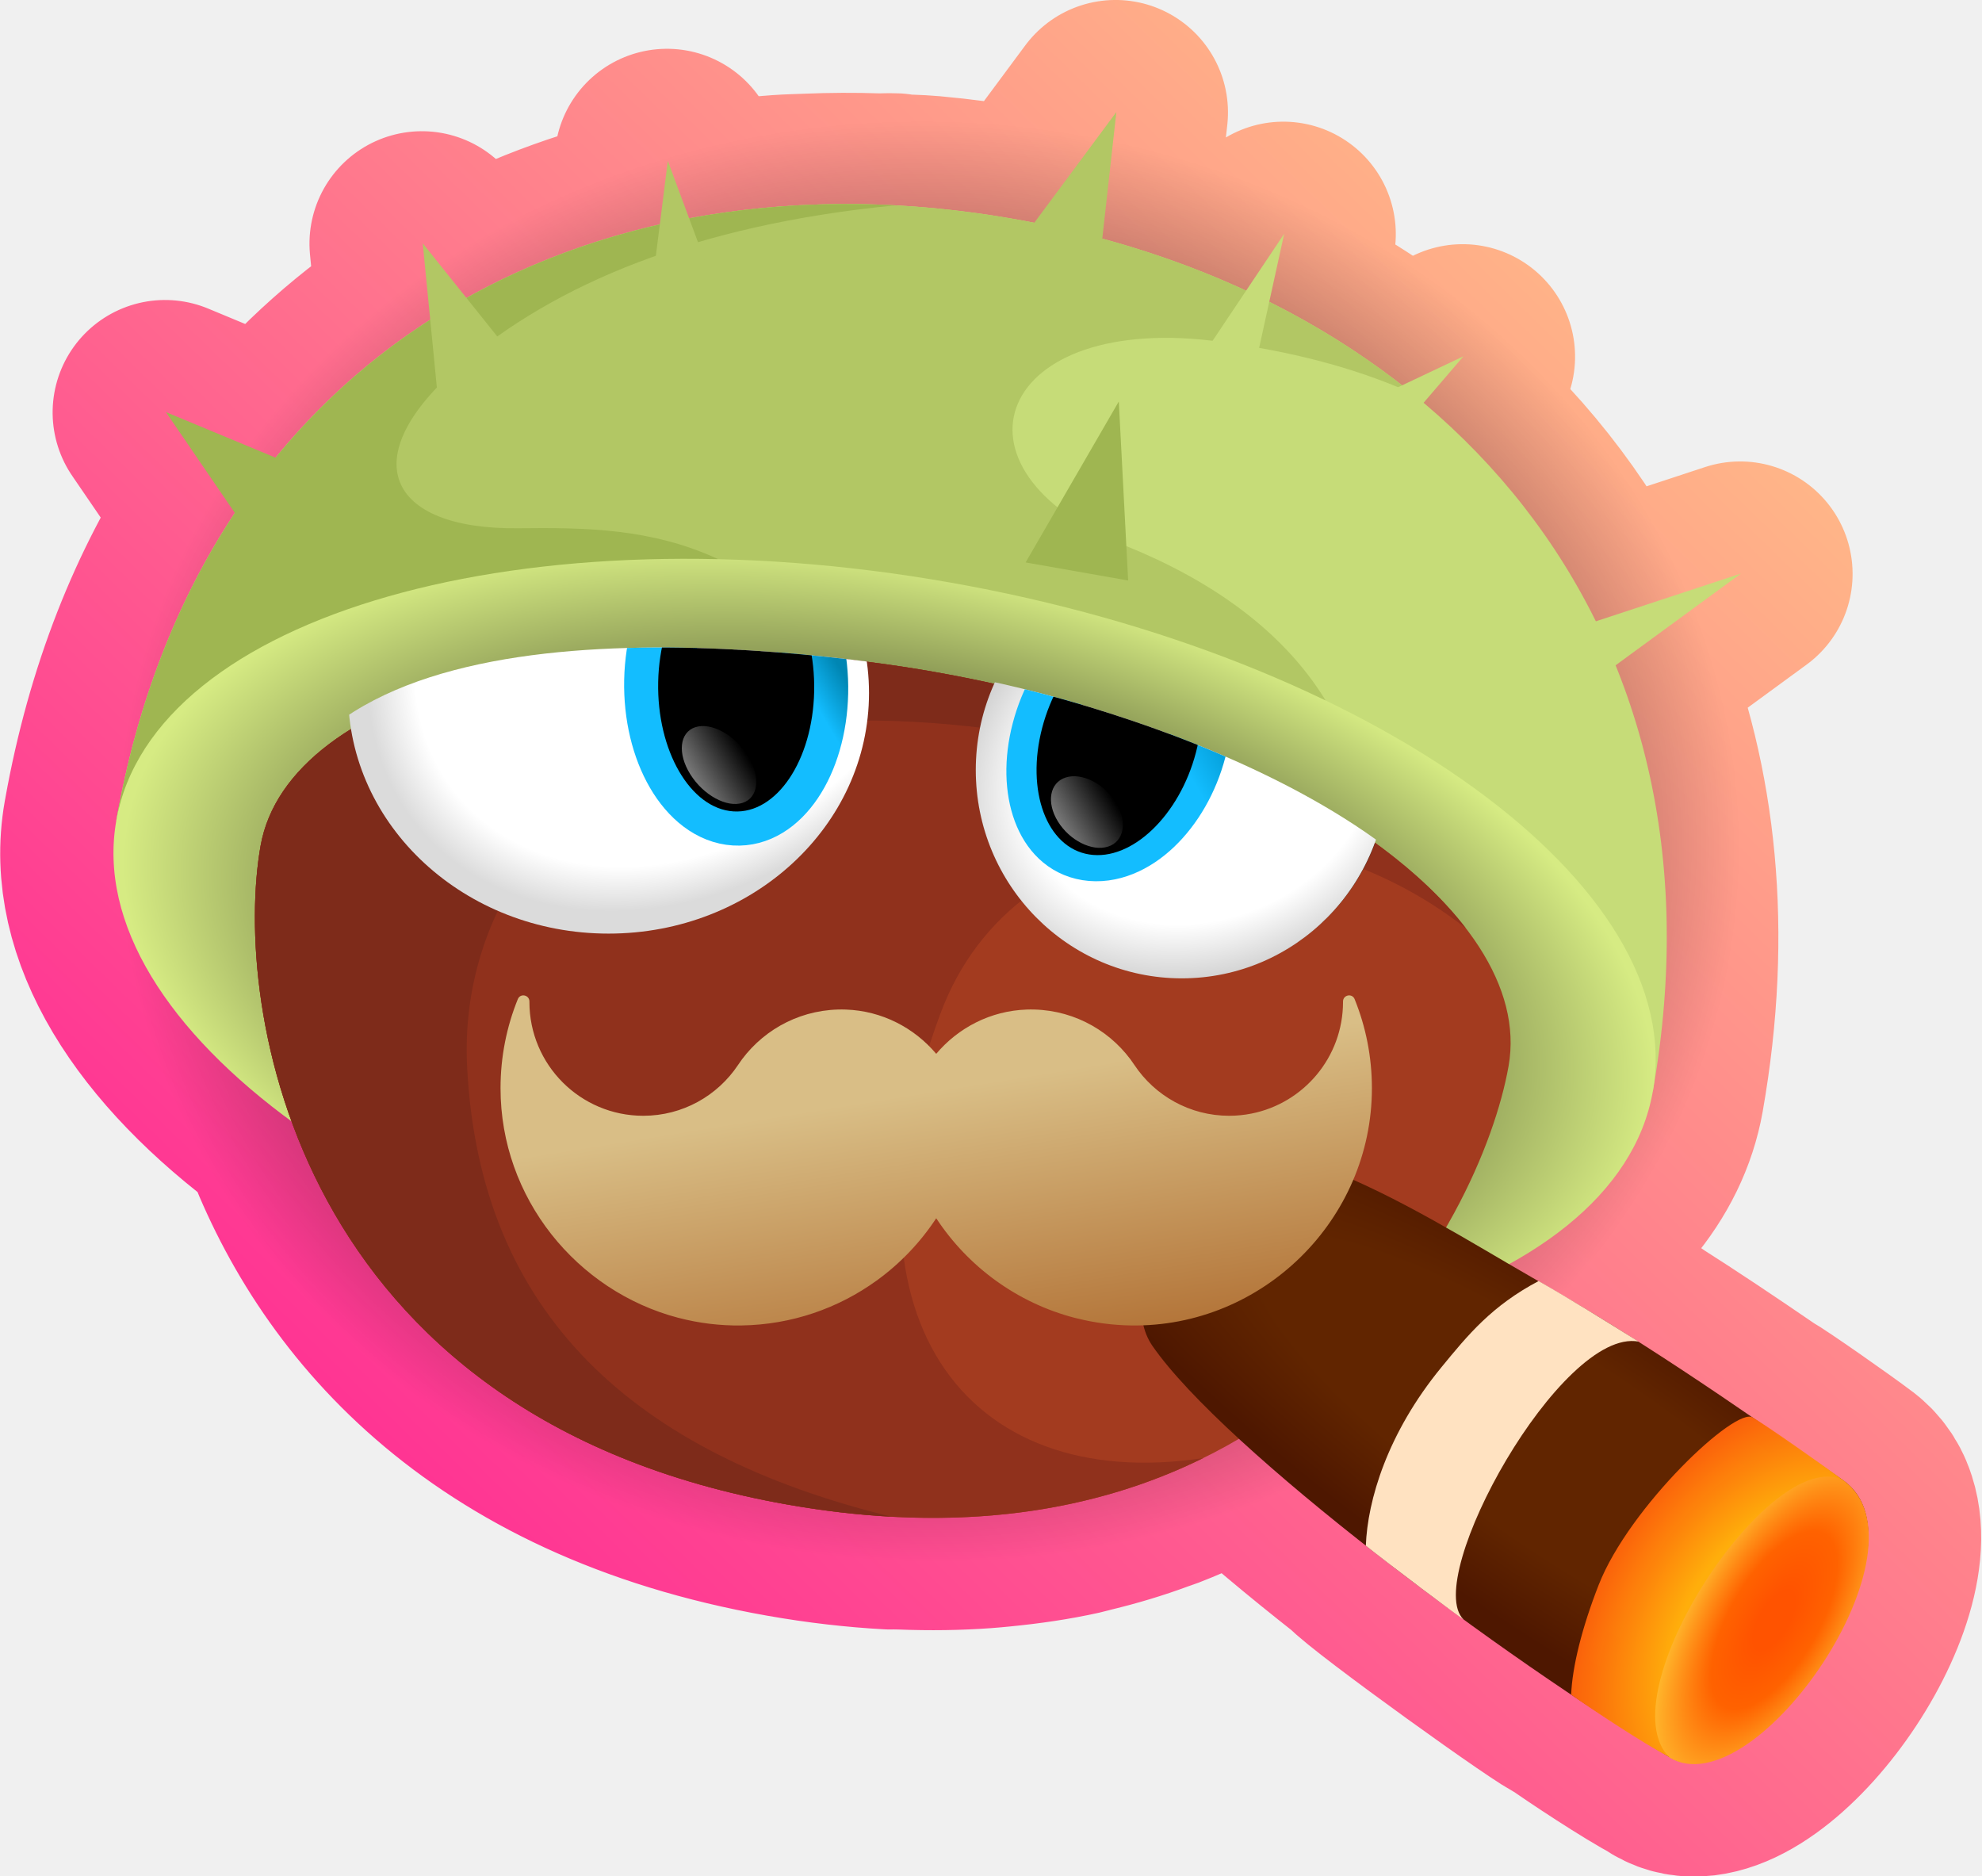
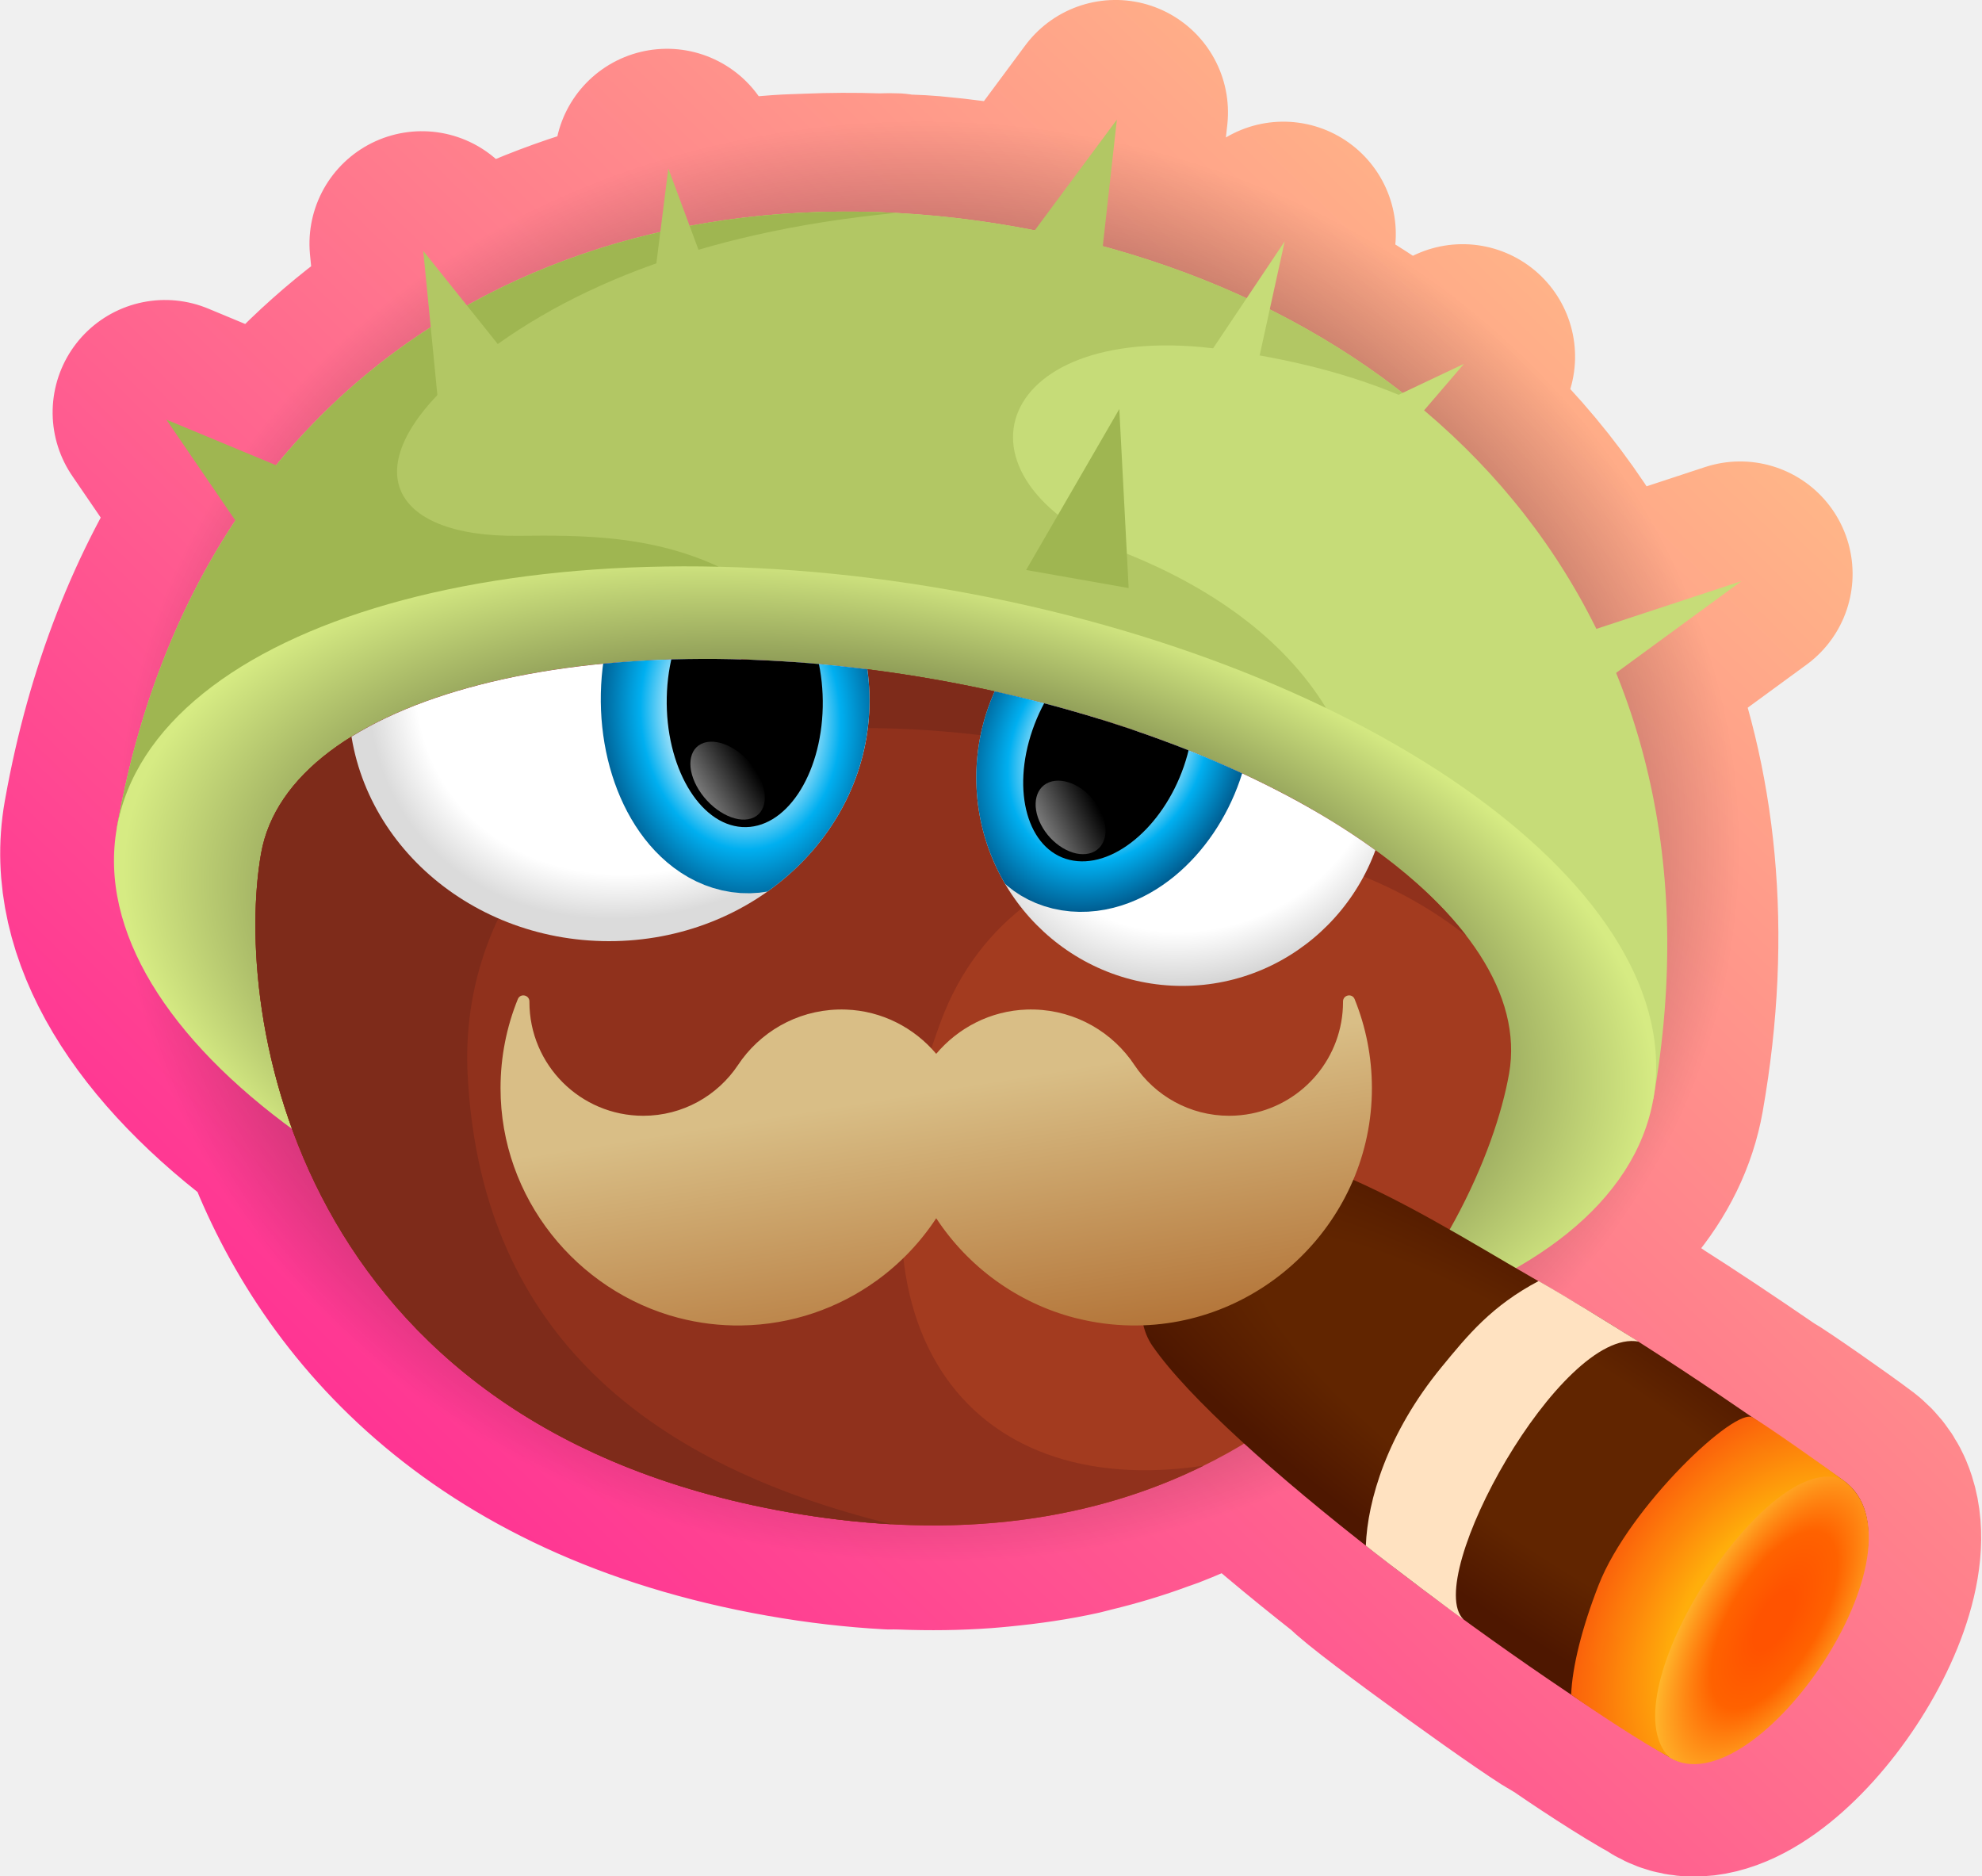
- <svg xmlns="http://www.w3.org/2000/svg" width="705.117" height="667.292" version="1.1" viewBox="0 0 705.117 667.292" xml:space="preserve">
+ <svg xmlns="http://www.w3.org/2000/svg" xmlns:xlink="http://www.w3.org/1999/xlink" width="705.117" height="667.292" version="1.1" viewBox="0 0 705.117 667.292" xml:space="preserve">
  <defs>
+     <linearGradient id="linearGradient85">
+       <stop stop-color="#fff" offset=".383" />
+       <stop stop-color="#00aff0" offset=".702" />
+       <stop stop-color="#005e92" offset="1" />
+     </linearGradient>
    <linearGradient id="linearGradient24" x1="511.065" x2="189.636" y1="590.299" y2="115.993" gradientTransform="rotate(210 331.2074 310.9478)" gradientUnits="userSpaceOnUse">
      <stop stop-color="#ff1796" offset="0" />
      <stop stop-color="#ffbb87" offset="1" />
    </linearGradient>
    <radialGradient id="radialGradient29" cx="313.483" cy="305.486" r="218.295" gradientTransform="matrix(-.6156615 .7880107 -.8870128 -.6930103 797.7991 263.5805)" gradientUnits="userSpaceOnUse">
      <stop offset=".194" />
      <stop stop-opacity="0" offset=".881" />
    </radialGradient>
    <clipPath id="clipPath31">
      <path d="m805.765 196.898-571.577-330-330 571.577 571.577 330z" stroke-width="1" />
    </clipPath>
    <clipPath id="clipPath32">
      <path d="m805.765 196.898-571.577-330-330 571.577 571.577 330z" stroke-width="1" />
    </clipPath>
    <clipPath id="clipPath33">
      <path d="m805.765 196.898-571.577-330-330 571.577 571.577 330z" stroke-width="1" />
    </clipPath>
    <clipPath id="clipPath34">
      <path d="m805.765 196.898-571.577-330-330 571.577 571.577 330z" stroke-width="1" />
    </clipPath>
    <clipPath id="clipPath35">
      <path d="m805.765 196.898-571.577-330-330 571.577 571.577 330z" stroke-width="1" />
    </clipPath>
    <clipPath id="clipPath36">
      <path d="m805.765 196.898-571.577-330-330 571.577 571.577 330z" stroke-width="1" />
    </clipPath>
    <clipPath id="clipPath37">
      <path d="m805.765 196.898-571.577-330-330 571.577 571.577 330z" stroke-width="1" />
    </clipPath>
    <clipPath id="clipPath38">
      <path d="m805.765 196.898-571.577-330-330 571.577 571.577 330z" stroke-width="1" />
    </clipPath>
    <clipPath id="clipPath39">
      <path d="m805.765 196.898-571.577-330-330 571.577 571.577 330z" stroke-width="1" />
    </clipPath>
    <clipPath id="clipPath40">
      <path d="m805.765 196.898-571.577-330-330 571.577 571.577 330z" stroke-width="1" />
    </clipPath>
    <clipPath id="clipPath41">
      <path d="m805.765 196.898-571.577-330-330 571.577 571.577 330z" stroke-width="1" />
    </clipPath>
    <clipPath id="clipPath42">
      <path d="m805.765 196.898-571.577-330-330 571.577 571.577 330z" stroke-width="1" />
    </clipPath>
    <clipPath id="clipPath43">
      <path d="m805.765 196.898-571.577-330-330 571.577 571.577 330z" stroke-width="1" />
    </clipPath>
    <clipPath id="clipPath44">
      <path d="m805.765 196.898-571.577-330-330 571.577 571.577 330z" stroke-width="1" />
    </clipPath>
    <clipPath id="clipPath45">
      <path d="m805.765 196.898-571.577-330-330 571.577 571.577 330z" stroke-width="1" />
    </clipPath>
    <radialGradient id="radialGradient50" cx="461.81" cy="175.58" r="90.334" gradientTransform="matrix(-1.723722 -.1164397 .02954058 -.4373058 1319.094 361.9871)" gradientUnits="userSpaceOnUse">
      <stop stop-color="#612500" offset=".548" />
      <stop stop-color="#4e1700" offset="1" />
    </radialGradient>
    <radialGradient id="radialGradient52" cx="586.139" cy="229.387" r="16.823" gradientTransform="matrix(1.829804 -13.53833 5.953003 .8045912 -1850.211 7982.191)" gradientUnits="userSpaceOnUse">
      <stop stop-color="#ff5300" offset=".033" />
      <stop stop-color="#ff6200" offset=".1" />
      <stop stop-color="#ffd039" offset=".219" />
    </radialGradient>
    <linearGradient id="linearGradient59" x1="17.936" x2="47.617" y1="249.477" y2="433.129" gradientTransform="matrix(1.123188 0 0 1.123188 -52.2965 -55.8889)" gradientUnits="userSpaceOnUse">
      <stop stop-color="#d9be86" offset="0" />
      <stop stop-color="#b27236" offset=".885" />
    </linearGradient>
    <radialGradient id="radialGradient54" cx="593.665" cy="229.777" r="27.003" gradientTransform="matrix(1.845544 .1594088 -.2166278 2.507992 -452.1936 -440.2747)" gradientUnits="userSpaceOnUse">
      <stop stop-color="#ffae0b" offset=".499" />
      <stop stop-color="#ff6f0b" stop-opacity=".98" offset=".84" />
      <stop stop-color="#ff530b" stop-opacity=".961" offset="1" />
    </radialGradient>
-     <clipPath id="clipPath58">
-       <path d="m198.017 183.4c35.318-61.173 304.026 152.895 292.833 169.067-35.599 51.433-142.754 7.438-181.856-15.816s-146.062-92.482-110.978-153.251z" clip-path="url(#clipPath35)" />
-     </clipPath>
    <radialGradient id="radialGradient63" cx="381.471" cy="-113.258" r="69.498" gradientTransform="matrix(-2.751694 2.161045 -1.713437 -2.181748 1237.345 -1146.428)" gradientUnits="userSpaceOnUse">
      <stop stop-color="#fff" offset=".315" />
      <stop stop-color="#dbdbdb" offset=".371" />
    </radialGradient>
    <radialGradient id="radialGradient65" cx="518.155" cy="-24.588" r="54.968" gradientTransform="matrix(2.581808 -.9757052 .803875 2.127129 -797.7599 525.0237)" gradientUnits="userSpaceOnUse">
      <stop stop-color="#fff" offset=".315" />
      <stop stop-color="#d4d4d4" offset=".43" />
    </radialGradient>
    <linearGradient id="linearGradient68" x1="361.168" x2="376.207" y1="103.213" y2="103.213" gradientTransform="matrix(1.071697 0 0 1.028949 -33.33184 -16.48811)" gradientUnits="userSpaceOnUse">
      <stop stop-color="#f9f9f9" stop-opacity=".485" offset="0" />
      <stop stop-color="#f9f9f9" stop-opacity="0" offset="1" />
    </linearGradient>
    <linearGradient id="linearGradient70" x1="447.672" x2="461.049" y1="90.758" y2="90.758" gradientTransform="matrix(1.029932 0 0 1.029932 2.044512 -29.40381)" gradientUnits="userSpaceOnUse">
      <stop stop-color="#f9f9f9" stop-opacity=".486" offset="0" />
      <stop stop-color="#f9f9f9" stop-opacity="0" offset="1" />
    </linearGradient>
-     <linearGradient id="linearGradient84" x1="432.29" x2="485.187" y1="-188.905" y2="-232.325" gradientTransform="matrix(1.029932 0 0 1.029932 -6.654575 5.034816)" gradientUnits="userSpaceOnUse">
-       <stop stop-color="#13bdff" offset=".595" />
-       <stop stop-color="#0097cf" offset=".777" />
-     </linearGradient>
-     <linearGradient id="linearGradient86" x1="379.655" x2="420.149" y1="-82.198" y2="-106.604" gradientTransform="matrix(1.078306 0 0 1.011386 -41.49693 2.887482)" gradientUnits="userSpaceOnUse">
-       <stop stop-color="#13bdff" offset=".784" />
-       <stop stop-color="#0086b3" offset="1" />
-     </linearGradient>
    <radialGradient id="radialGradient6" cx="336.627" cy="265.806" r="187.224" gradientTransform="matrix(-.2790109 .5101452 -.9709108 -.5310148 700.0214 234.7446)" gradientUnits="userSpaceOnUse">
      <stop offset=".217" />
      <stop stop-color="#d6eb83" offset="1" />
    </radialGradient>
+     <clipPath id="clipPath6">
+       <ellipse transform="matrix(.7660444 .6427876 .6427876 -.7660444 0 0)" cx="515.38" cy="-33.464" rx="54.968" ry="55.581" />
+     </clipPath>
+     <clipPath id="clipPath8">
+       <ellipse transform="matrix(.7660444 .6427876 .6427876 -.7660444 -6.915119e-7 -2.125015e-7)" cx="362.426" cy="-54.012" rx="69.498" ry="64.192" />
+     </clipPath>
+     <radialGradient id="radialGradient8" cx="394.265" cy="-77.516" r="38.468" gradientTransform="matrix(.988141 -.06478007 .08607897 1.316495 11.59324 50.98111)" gradientUnits="userSpaceOnUse" xlink:href="#linearGradient85" />
+     <radialGradient id="radialGradient20" cx="454.027" cy="-220.992" r="31.606" gradientTransform="matrix(1 0 0 1.403129 0 89.08852)" gradientUnits="userSpaceOnUse" xlink:href="#linearGradient85" />
+     <clipPath id="clipPath23">
+       <path d="m418.75 139.215c-116.566-67.299-199.486 7.386-220.732 44.186-21.246 36.799 27.084 104.476 107.948 151.163 80.863 46.687 163.638 54.703 184.884 17.904 21.246-36.799 44.465-145.954-72.099-213.252z" />
+     </clipPath>
  </defs>
  <g transform="matrix(1.333333,0,0,-1.333333,-104.9291,733.5874)">
    <g transform="rotate(-40,366.9616,322.3619)" stroke-linejoin="round">
      <path d="m323.481 82.543c-30.056 0.472-57 8.167-79.199 19.484-43.899-1.102-85.534 10.825-106.199 46.617-0.236 0.41-0.343 0.599-0.314 0.549-8.944 15.569-16.064 31.302-21.389 47.062-2.663 7.884-4.876 15.772-6.645 23.641h2e-3c-0.239 1.061-0.403 2.119-0.625 3.18l-13.041 3.648a30.003 30.003 0 0 0-0.9 57.514l10.354 3.25c0.758 7.762 1.888 15.439 3.496 22.986l-2.299 2.252a30.003 30.003 0 0 0 21.275 50.518c2.894 5.619 6.007 11.127 9.379 16.5a30.003 30.003 0 0 0 33.396 41.721c1.016 1.014 2.017 2.096 3.035 3.088 2.644 2.575 4.814 4.435 6.309 5.799 4.977 4.54 10.18 8.963 15.643 13.238a30.003 30.003 0 0 0 2e-3 0c-0.864-0.676 0.335 0.593 4 3.352a30.003 30.003 0 0 0 0.873 0.365c1.997 1.578 4.138 3.362 7.674 5.824 3.217 2.24 6.505 4.415 9.838 6.541l-1.107 18.477a30.003 30.003 0 0 0 54.918 18.422l1.979-2.971a30.003 30.003 0 0 0 52.17 7.209c2.068 0.297 4.137 0.523 6.207 0.766l0.236 0.516a30.003 30.003 0 0 0 54.592-0.725c10.963-1.417 21.812-3.681 32.469-6.816l8.682 14.012a30.003 30.003 0 0 0 54.635-22.963l-4.682-19.047c28.014-19.217 52.758-45.87 72.318-79.746a30.003 30.003 0 0 0 0.01-0.01c6.973-12.078 10.163-25.217 10.682-38.588 11.923 1.575 23.774 2.872 36.504 4.115 5.516 0.915 8.938 1.079 14.473 1.574 6.011 0.538 11.454 0.972 15.564 1.189 1.391 0.114 2.732 0.171 3.949 0.166 1.755-8e-3 2.093-0.056 1.146-0.029l0.037-2e-3c0.541-0.016 1.532-0.037 3.043-0.186a30.003 30.003 0 0 0 0.045-4e-3c1.625-0.162 1.99-0.247 1.26-0.154 0.506-0.065 1.476-0.181 2.908-0.461a30.003 30.003 0 0 0 0.072-0.014c1.279-0.253 1.576-0.345 1.096-0.238 0.773-0.172 1.775-0.41 3.012-0.777a30.003 30.003 0 0 0 0.105-0.031c0.936-0.282 0.919-0.286 0.58-0.182 1.167-0.366 2.32-0.782 3.451-1.24a30.003 30.003 0 0 0 2e-3 0c1.698-0.688 2.786-1.247 3.346-1.527a30.003 30.003 0 0 0 0.182-0.09c1.29-0.657 2.573-1.394 3.842-2.197 14.307-8.989 20.562-21.363 25.002-33.213 4.452-11.881 6.644-24.232 7.164-36.604s-0.412-24.601-5.008-37.096c-4.595-12.495-16.107-28.818-35.785-32.055a30.003 30.003 0 0 0-1.025-0.045c-10.221-2.019-21.507-3.277-29.412-3.98-0.058-0.011-0.203-0.055-0.26-0.066-1.664-0.331-2.708-0.467-3.902-0.627-2.389-0.319-5.027-0.601-8.156-0.906-6.259-0.61-14.257-1.269-22.473-1.869s-16.585-1.134-23.553-1.469c-3.484-0.167-6.597-0.288-9.371-0.334-1.964-0.033-3.526-0.102-6.107 0.102-8.18-0.246-16.191-0.361-23.963-0.332-0.976-1.927-1.854-3.939-2.883-5.814l-2e-3 -2e-3c-1.266-2.306-1.798-3.074-1.418-2.406a30.003 30.003 0 0 0-4e-3 -4e-3c-3.547-6.233-7.531-12.319-11.918-18.256a30.003 30.003 0 0 0-2e-3 -2e-3c0.22 0.298-0.355-0.617-1.887-2.617a30.003 30.003 0 0 0-2e-3 -4e-3c-4.931-6.437-10.301-12.438-15.912-18.158a30.003 30.003 0 0 0-2e-3 -2e-3c-1.003-1.022-2.165-2.208-3.523-3.527-5.81-5.644-12.071-11.03-18.742-16.203a30.003 30.003 0 0 0 0-2e-3c-0.041-0.032-1.148-0.953-2.754-2.18a30.003 30.003 0 0 0-0.154-0.191c-8.002-6-16.704-11.769-26.174-17.236a30.003 30.003 0 0 0 0-2e-3c-38.984-22.507-76.502-31.003-110.162-30.475zm0.549 58.727c22.565-0.423 48.807 5.925 79.613 23.711 7.322 4.228 13.902 8.601 19.902 13.084a30.003 30.003 0 0 0 0.098 0.121c-0.186-0.139 0.508 0.457 2.314 1.857 5.091 3.948 9.662 7.9 13.701 11.824a30.003 30.003 0 0 0 4e-3 4e-3c0.707 0.686 1.522 1.513 2.504 2.514 4.291 4.374 8.043 8.623 11.105 12.621-0.406-0.529-0.036 0.031 1.268 1.795 3.06 4.142 5.731 8.24 8.025 12.271 1.138 2 1.498 2.564 0.969 1.6a30.003 30.003 0 0 0 2e-3 2e-3c1.45 2.642 2.65 5.148 3.785 7.611a30.003 30.003 0 0 0 0.193 1.039c1.903 4.266 2.956 6.277 2.693 5.596a30.003 30.003 0 0 0 2e-3 6e-3c0.399 1.037 0.78 2.067 1.141 3.092a30.003 30.003 0 0 0 29.668 19.994c12.168-0.558 26.719-0.546 41.943-0.053a30.003 30.003 0 0 0 6.387-0.902l-0.859 0.561c-4.697 0.72-2.137 0.201-0.4 0.23 1.736 0.029 4.395 0.123 7.492 0.271 6.195 0.298 14.232 0.807 22.066 1.379s15.532 1.211 21.016 1.746c2.742 0.267 4.987 0.521 6.043 0.662 0.528 0.07 0.848 0.145 0.131 2e-3 -0.358-0.071-0.87-0.125-2.678-0.699-0.56-0.178-1.818-0.752-2.838-1.18a30.003 30.003 0 0 0 9.646 2.598c3.835 0.32 11.922 1.337 18.725 2.297 0.316 2.494 0.533 5.602 0.396 8.861-0.27 6.436-1.694 13.51-3.402 18.068-0.161 0.43-0.263 0.433-0.432 0.801-2.525-0.194-3.864-0.268-6.676-0.52-5.899-0.528-14.65-1.803-10.863-1.078a30.003 30.003 0 0 0-1.602-0.205 30.003 30.003 0 0 0-1.305-0.219c-12.621-1.231-23.999-2.475-35.271-3.973a30.003 30.003 0 0 0-0.154 0.016c-10.236-1.477-20.062-2.842-29.113-4.498l0.016 0.014a30.003 30.003 0 0 0-0.205-0.094c-0.739-0.131-1.48-0.261-2.219-0.395-2.27-0.409-4.577-0.809-6.912-1.207a30.003 30.003 0 0 0-33.039 40.342c6.581 17.116 5.462 27.427 1.699 33.949a30.003 30.003 0 0 0-4e-3 6e-3c-19.209 33.271-42.833 55.474-68.75 69.201a30.003 30.003 0 0 0-4.34 3.715 30.003 30.003 0 0 0-5.273 0.938c-19.088 8.395-39.456 12.524-60.689 12.58a30.003 30.003 0 0 0-3.033 0.615 30.003 30.003 0 0 0-3.223-0.719c-11.666-0.409-23.565-2.044-35.553-4.91a30.003 30.003 0 0 0-3.154-0.045 30.003 30.003 0 0 0-2.602-1.424c-5.59-1.517-11.195-3.302-16.799-5.354a30.003 30.003 0 0 0-2e-3 0c-5.603-2.05-11.201-4.367-16.781-6.949a30.003 30.003 0 0 0-7.539-1.506 30.003 30.003 0 0 0-7.197-5.961c-1.387-0.764-2.776-1.549-4.162-2.35-5.88-3.395-11.522-6.978-16.916-10.734-1.532-1.067-3.9-3.016-7.475-5.736a30.003 30.003 0 0 0-0.523-0.221c-0.34-0.331 0.134-0.035-1.857-1.594l-2e-3 -2e-3c-4.211-3.296-8.254-6.73-12.182-10.312a30.003 30.003 0 0 0-2e-3 -2e-3c-2.252-2.054-3.925-3.523-4.887-4.459-5.438-5.295-10.365-10.502-14.584-15.645a30.003 30.003 0 0 0-2.633-2.002 30.003 30.003 0 0 0-1.613-3.379c-9.721-12.81-17.353-26.452-22.771-40.707a30.003 30.003 0 0 0-2.438-3.582 30.003 30.003 0 0 0-0.629-5.307c-4.516-14.559-6.79-29.713-6.592-45.453a30.003 30.003 0 0 0-1.527-7.512 30.003 30.003 0 0 0 2.494-7.77c0.641-5.646 1.603-11.365 2.904-17.156 1.302-5.795 2.943-11.662 4.947-17.594 4.01-11.869 9.472-24.018 16.574-36.381a30.003 30.003 0 0 0 2e-3 -4e-3c0.217-0.377 0.295-0.517 0.24-0.422a30.003 30.003 0 0 0 4e-3 -8e-3c5.483-9.497 24.196-18.812 59.469-16.504a30.003 30.003 0 0 0 16.959-3.957c16.104-9.298 34.993-16.491 57.559-16.914zm103.377 39.299a30.003 30.003 0 0 0 0.504 0.129l-0.074 0.117c3.223 1.667 2.989 1.627-0.43-0.246zm156.529 66.094a30.003 30.003 0 0 0 14.326 14.928c-0.316-0.152-0.311-0.091-0.682-0.283-2.491-1.292-8.083-1.813-13.645-14.645zm52.895 21.521a30.003 30.003 0 0 0 8.418 0.43c-0.102 0.011-0.295 0.031-0.572 0.053l-7.17-0.309c-0.243-0.04-0.441-0.125-0.676-0.174zm-57.318 24.191c0.311 0.177 0.374 0.218 0.209 0.121l-0.019 0.055a30.003 30.003 0 0 0-0.189-0.176zm-73.873 31.457a30.003 30.003 0 0 0 0.764 1.336l-0.371-0.301c0.31 0.768 0.135 0.433-0.393-1.035zm88.273 27.834c0.555 0.133 2.323 0.602 5.197 0.791l-2.02-0.26z" display="none" fill-opacity="0" stop-color="#000000" stroke="#fff" stroke-width="23.425" />
      <path d="m246.984 479.946 2.202-36.701c-1.563-0.862-3.122-1.742-4.677-2.639-6.6-3.81-12.957-7.846-19.058-12.095-2.96-2.061-5.661-4.324-8.498-6.483 0.31 0.318 0.538 0.626 0.85 0.945-1.259-0.948-2.319-2.042-3.554-3.009-4.837-3.786-9.461-7.714-13.914-11.777-1.873-1.709-3.795-3.374-5.598-5.129-5.975-5.818-11.68-11.809-16.849-18.11l-14.217 8.09 9.267-14.364c-11.355-14.963-20.431-31.121-26.917-48.185l-18.308 3.67 14.631-14.328c-5.424-17.487-8.174-35.824-7.936-54.719l-30.25-9.498 31.406-8.79c0.764-6.731 1.907-13.519 3.442-20.351 1.535-6.832 3.462-13.709 5.796-20.617 4.668-13.816 10.959-27.757 18.982-41.724 0.094-0.164 0.185-0.327 0.279-0.49 13.792-23.889 46.175-34.138 87.408-31.44 39.653-22.895 97.382-33.498 167.172 6.795 8.45 4.878 16.141 9.982 23.177 15.258-0.067-0.037-0.135-0.057-0.202-0.091 0.953 0.713 1.797 1.45 2.725 2.17 5.881 4.56 11.296 9.23 16.22 14.014 1.033 1.004 2.023 2.01 3.016 3.022 4.952 5.047 9.513 10.172 13.511 15.391 0.561 0.733 1.035 1.473 1.578 2.208 3.724 5.04 7.052 10.132 9.973 15.266 0.382 0.671 0.826 1.332 1.195 2.005 2.1 3.826 4.023 7.665 5.717 11.511-0.209-0.238-0.432-0.417-0.641-0.651 1.049 2.352 2.389 4.693 3.295 7.046l2e-3 4e-3c0.5 1.298 0.978 2.596 1.435 3.893 13.257-0.608 28.475-0.582 44.29-0.069l7e-3 -0.011c6.158-0.945 67.041 3.661 67.521 4.767 6.885 0.574 22.445 2.33 30.584 4.055 0.11-0.012 0.22-0.022 0.33-0.031 23.237 3.822 19.432 70.282-2.514 84.002-0.473 0.301-0.956 0.576-1.447 0.826-0.389 0.195-0.778 0.385-1.178 0.547-0.388 0.157-0.781 0.298-1.179 0.423-0.077 0.025-0.154 0.052-0.232 0.075-0.337 0.1-0.678 0.184-1.021 0.26-0.123 0.028-0.245 0.06-0.369 0.084-0.318 0.062-0.642 0.106-0.965 0.148-0.144 0.019-0.286 0.044-0.432 0.059-0.34 0.033-0.686 0.047-1.033 0.057-0.13 4e-3 -0.257 0.016-0.388 0.016-0.479 2e-3 -0.962-0.016-1.453-0.06-5.487-0.26-25.509-1.986-29.087-2.671-0.061-4e-3 -0.12-0.017-0.181-0.031-12.828-1.252-24.573-2.533-36.31-4.092 0.034 0.02 0.069 0.041 0.104 0.061-10.329-1.492-20.697-2.919-30.819-4.77-6e-3 -0.017-0.013-0.033-0.02-0.049-0.766-0.136-1.537-0.273-2.31-0.412-2.125-0.383-4.342-0.766-6.631-1.156 8.666 22.538 9.15 43.319-0.322 59.724l-2e-3 -2e-3c-21.693 37.573-49.508 64.199-80.69 80.714l9.893 40.253-21.471-34.65c-23.004 10.117-47.576 15.052-72.688 15.117l0.176 16.34-7.562-16.461c-13.75-0.482-27.632-2.404-41.477-5.715l-8.613 16.467 1.975-18.161c-6.437-1.747-12.86-3.794-19.253-6.133-6.393-2.34-12.754-4.973-19.07-7.895z" fill="none" stroke="url(#linearGradient24)" stroke-width="60" />
      <path d="m498.209 226.15c7.14 18.552 9.907 37.06 9.907 54.231 22.951 34.359 30.267 67.525 16.475 91.413l-2e-3 -2e-3c-21.693 37.573-49.509 64.198-80.69 80.713l-11.577 5.603c-23.004 10.117-47.576 15.052-72.688 15.117l-7.386-0.121c-13.75-0.482-27.632-2.404-41.477-5.714l-6.637-1.694c-6.437-1.747-12.861-3.794-19.254-6.133-6.393-2.34-12.755-4.974-19.07-7.896l-16.623-8.422c-1.563-0.862-3.122-1.742-4.677-2.639-6.6-3.81-12.957-7.847-19.059-12.095-2.96-2.061-5.661-4.324-8.498-6.483 0.31 0.318 0.539 0.626 0.851 0.945-1.259-0.948-2.32-2.042-3.555-3.008-4.837-3.786-9.461-7.715-13.914-11.778-1.873-1.709-3.794-3.373-5.597-5.129-5.975-5.818-11.679-11.809-16.849-18.109l-4.951-6.274c-11.355-14.963-20.432-31.121-26.917-48.184l-3.677-10.659c-5.424-17.487-8.174-35.824-7.936-54.719l1.156-18.287c0.764-6.731 1.907-13.518 3.443-20.35 1.535-6.832 3.463-13.709 5.796-20.616 4.668-13.816 10.959-27.758 18.982-41.724 0.094-0.164 0.185-0.327 0.28-0.49 13.792-23.889 46.174-34.137 87.407-31.439 39.653-22.895 97.383-33.498 167.172 6.795 8.45 4.878 16.141 9.982 23.178 15.258-0.067-0.037-0.135-0.057-0.203-0.092 0.953 0.713 1.796 1.45 2.724 2.17 5.881 4.56 11.295 9.23 16.22 14.014 1.033 1.004 2.023 2.01 3.016 3.022 4.952 5.047 9.514 10.171 13.511 15.39 0.561 0.733 1.035 1.473 1.578 2.208 3.724 5.04 7.051 10.132 9.972 15.265 0.382 0.671 0.827 1.333 1.196 2.006 2.1 3.826 4.023 7.664 5.717 11.511-0.209-0.238-0.432-0.416-0.642-0.65 1.049 2.352 2.389 4.693 3.294 7.046z" fill="none" stroke="url(#radialGradient29)" stroke-width="60" />
    </g>
-     <g transform="rotate(-40,366.9616,322.3619)" fill-rule="evenodd">
+     <g transform="rotate(-40 364.2566 321.1681)" fill-rule="evenodd">
      <path d="m164.173 163.86c-63.789 110.486-19.113 219.481 80.444 276.961 99.555 57.478 216.29 41.673 280.079-68.813z" clip-path="url(#clipPath38)" fill="#c6dc78" />
      <path d="m164.173 163.86c-63.789 110.486-19.113 219.481 80.444 276.961 35.893 20.723 74.017 31.918 111.093 32.586-17.414-4.987-32.864-12.912-47.529-22.071-51.749-32.315-36.624-75.129 15.104-58.256 22.552 7.359 46.169 9.835 67.38 2.752l10.147-95.349z" clip-path="url(#clipPath33)" fill="#b2c764" />
      <path d="m164.173 163.86c-57.761 100.044-26.586 198.868 53.738 259.327-37.671-38.444-56.035-74.581-61.429-107.068-6.274-37.754 13.356-46.234 39.618-23.683 13.767 11.823 27.338 22.911 46.212 28.046l-10.057-117.315z" clip-path="url(#clipPath44)" fill="#9fb651" />
      <path d="m293.856 355.537c-99.286-57.323-157.542-143.429-129.685-191.679 27.858-48.251 131.555-40.853 230.842 16.47 99.284 57.322 157.539 143.427 129.681 191.678-27.857 48.25-131.554 40.852-230.838-16.469" clip-path="url(#clipPath37)" fill="url(#radialGradient6)" />
      <path d="m418.75 139.215c-116.566-67.299-199.486 7.386-220.732 44.186-21.246 36.799 27.084 104.476 107.948 151.163 80.863 46.687 163.638 54.703 184.884 17.904 21.246-36.799 44.465-145.954-72.099-213.252" clip-path="url(#clipPath35)" fill="#a33b1f" />
      <path d="m418.75 139.215c-116.566-67.299-199.486 7.386-220.732 44.186-21.246 36.799 27.084 104.476 107.948 151.163 57.468 33.179 115.893 46.821 152.523 38.73-59.954-1.954-112.403-52.581-92.73-107.638 28.852-80.739 87.341-94.009 129.902-45.689-12.672-28.779-36.3-57.305-76.911-80.752" clip-path="url(#clipPath39)" fill="#90311c" />
      <path d="m418.75 139.215c-116.566-67.299-199.486 7.386-220.732 44.186-21.246 36.799 27.084 104.476 107.948 151.163 35.465 20.476 71.299 33.512 102.146 38.591-62.397-25.166-110.15-54.507-136.274-90.013-24.693-33.558-22.111-78.865 6.23-109.404 45.105-48.608 100.782-50.335 163.86-19.264-7.037-5.276-14.728-10.38-23.178-15.258" clip-path="url(#clipPath32)" fill="#7e2b1a" />
-       <g clip-path="url(#clipPath58)">
-         <ellipse transform="matrix(.7660444 .6427876 .6427876 -.7660444 0 0)" cx="362.426" cy="-54.012" rx="69.498" ry="64.192" fill="url(#radialGradient63)" stroke-linecap="square" stroke-linejoin="round" stroke-miterlimit="0" stroke-width=".278" style="paint-order:stroke markers fill" />
-         <path d="m200.343 232.615c-1.816-3.963-3.31-7.856-4.463-11.656 26.191-18.783 62.817-18.282 88.613 3.364 12.582 10.558 20.892 28.02 23.09 36.542-4.308-14.488-58.728-65.454-107.24-28.25z" display="none" fill="#392112" stop-color="#000000" style="paint-order:stroke fill markers" />
-         <path d="m320.634 342.603c1.985-7.613 5.643-14.908 11.022-21.319 19.433-23.159 54.154-26.197 77.313-6.764 18.025 15.124 23.859 39.509 16.398 60.496-3.801-0.344-7.709-0.834-11.651-1.365-0.48-0.065-0.96-0.13-1.441-0.197 7.355-16.692 3.189-36.8-11.522-49.144-17.867-14.992-44.315-12.679-59.307 5.189-4.749 5.66-7.762 12.18-9.093 18.925-3.897-1.848-7.806-3.789-11.719-5.822z" fill="#392112" stop-color="#000000" style="paint-order:stroke fill markers" />
-         <g stroke-linecap="square" stroke-linejoin="round" stroke-miterlimit="0">
-           <ellipse transform="matrix(.8044256 .5940535 .626342 -.7795484 0 0)" cx="395.534" cy="-80.246" rx="20.85" ry="33.288" stroke="url(#linearGradient86)" stroke-width="18.18" style="paint-order:stroke markers fill" />
-           <ellipse transform="matrix(.5321636 .8466415 .9510072 -.3091686 0 0)" cx="361.79" cy="89.713" rx="8.058" ry="11.902" fill="url(#linearGradient68)" stroke-width=".087" style="paint-order:stroke markers fill" />
-           <ellipse transform="matrix(.7660444 .6427876 .6427876 -.7660444 0 0)" cx="515.38" cy="-33.464" rx="54.968" ry="55.581" fill="url(#radialGradient65)" stroke-width=".23" style="paint-order:stroke markers fill" />
-         </g>
-         <g transform="matrix(1.056264 .2544819 -.05872093 1.088004 5.638817 -118.2412)" stroke-linecap="square" stroke-linejoin="round" stroke-miterlimit="0">
-           <ellipse transform="matrix(.9480775 .3180394 .3614877 -.9323769 0 0)" cx="454.027" cy="-220.992" rx="18.145" ry="30.886" stroke="url(#linearGradient84)" stroke-width="13.89" style="paint-order:stroke markers fill" />
-           <ellipse transform="matrix(.6365859 .7712058 .8697808 -.4934383 0 0)" cx="470.005" cy="64.071" rx="6.889" ry="10.83" fill="url(#linearGradient70)" stroke-width=".077" style="paint-order:stroke markers fill" />
+       <g clip-path="url(#clipPath23)">
+         <path transform="translate(2.28295e-6)" d="m418.75 139.215c-116.566-67.299-199.486 7.386-220.732 44.186-21.246 36.799 27.084 104.476 107.948 151.163 80.863 46.687 163.638 54.703 184.884 17.904 21.246-36.799 44.465-145.954-72.099-213.252" clip-path="url(#clipPath35)" fill="none" />
+         <g transform="translate(2.28295e-6)">
+           <g clip-path="none">
+             <g clip-path="url(#clipPath8)">
+               <ellipse transform="matrix(.7660444 .6427876 .6427876 -.7660444 -6.915119e-7 -2.125015e-7)" cx="362.426" cy="-54.012" rx="69.498" ry="64.192" fill="url(#radialGradient63)" stroke-linecap="square" stroke-linejoin="round" stroke-miterlimit="0" stroke-width=".278" style="paint-order:stroke markers fill" />
+               <g transform="translate(3.032587 -.265317)" stroke-linecap="square" stroke-linejoin="round" stroke-miterlimit="0">
+                 <ellipse transform="matrix(.8044256 .5940535 .626342 -.7795484 0 0)" cx="395.534" cy="-80.246" rx="20.85" ry="33.288" stroke="url(#radialGradient8)" stroke-width="35.236" style="paint-order:stroke markers fill" />
+                 <ellipse transform="matrix(.5321636 .8466415 .9510072 -.3091686 0 0)" cx="361.79" cy="89.713" rx="8.058" ry="11.902" fill="url(#linearGradient68)" stroke-width=".087" style="paint-order:stroke markers fill" />
+               </g>
+             </g>
+             <g clip-path="url(#clipPath6)">
+               <ellipse transform="matrix(.7660444 .6427876 .6427876 -.7660444 0 0)" cx="515.38" cy="-33.464" rx="54.968" ry="55.581" fill="url(#radialGradient65)" stroke-linecap="square" stroke-linejoin="round" stroke-miterlimit="0" stroke-width=".23" style="paint-order:stroke markers fill" />
+               <g transform="matrix(1.072639 .1729164 .02469921 1.089308 -31.58411 -92.16061)" stroke-linecap="square" stroke-linejoin="round" stroke-miterlimit="0">
+                 <ellipse transform="matrix(.9480775 .3180394 .3614877 -.9323769 0 0)" cx="454.027" cy="-220.992" rx="18.145" ry="30.886" stroke="url(#radialGradient20)" stroke-width="26.921" style="paint-order:stroke markers fill" />
+                 <ellipse transform="matrix(.6365859 .7712058 .8697808 -.4934383 0 0)" cx="470.005" cy="64.071" rx="6.889" ry="10.83" fill="url(#linearGradient70)" stroke-width=".077" style="paint-order:stroke markers fill" />
+               </g>
+             </g>
+           </g>
        </g>
      </g>
      <g fill="#c6dc78">
        <path d="m439.377 433.885 14.521 59.088-32.945-53.169z" clip-path="url(#clipPath45)" />
        <path d="m359.366 438.759 0.551 51.022-23.615-51.402z" clip-path="url(#clipPath40)" />
        <path d="m322.219 445.924-19.954 38.149 4.926-45.276z" clip-path="url(#clipPath41)" />
      </g>
      <path d="m270.481 445.027-23.389 35.133 2.641-44.008z" clip-path="url(#clipPath36)" fill="#b2c764" />
      <path d="m329.831 386.445-32.61 34.983 8.552-48.873 1.552 0.896z" clip-path="url(#clipPath42)" fill="#9fb651" />
      <path d="m195.373 375.275-31.594 17.979 19.697-30.537z" clip-path="url(#clipPath43)" fill="#b2c764" />
      <path d="m174.713 324.974-46.892 9.4 35.449-34.715 0.734 1.635z" clip-path="url(#clipPath34)" fill="#b2c764" />
      <path d="m149.895 270.155-45.63-14.325 47.777-13.372-0.14 1.785z" clip-path="url(#clipPath31)" fill="#9fb651" />
    </g>
    <g transform="matrix(.9120174 -.712546 .712546 .9120174 -148.9536 325.8384)" fill-rule="evenodd" stroke-linecap="round" stroke-linejoin="round" stroke-miterlimit="0" stroke-width="52.877">
      <path d="m588.346 191.639c-43.635-5.593-124.537-7.347-152.332 1.31-15.2 4.734-20.503 37.809-3.711 51.242 2.198 1.813 4.654 3.782 9.785 5.533 17.107 5.265 37.661 7.295 52.861 9.489 28.787 4.156 51.647 5.519 85.521 7.359 26.124 1.419 29.583-72.15 7.876-74.933z" fill="url(#radialGradient50)" style="paint-order:stroke fill markers" />
      <path d="m531.333 187.414c-0.119-0.167-22.437-0.563-28.189-0.471-6.106 8.451-12.063 23.439-11.591 43.133 0.234 9.759 0.425 18.295 5.422 29.467 8.796 1.294 17.792 2.211 26.756 3.189-16.123-8.412-5.728-73.806 7.602-75.317z" fill="#ffe2c1" style="paint-order:stroke fill markers" />
      <path d="m588.346 191.639c-7.017-1.261-20.727-2.326-26.752-2.618-3.744 5.182-7.551 13.695-10.58 23.838-5.546 18.575-0.426 52.064 4.26 52.282 3.11 0.483 20.45 1.371 25.196 1.43 26.16 0.325 29.583-72.15 7.876-74.933z" fill="url(#radialGradient54)" style="paint-order:stroke fill markers" />
      <path d="m588.409 191.564c-20.451 2.288-26.212 71.004-7.939 75.008 26.13 1.42 30.807-72.063 7.939-75.008z" fill="url(#radialGradient52)" style="paint-order:stroke fill markers" />
    </g>
    <path transform="matrix(.4042969 0 0 -.4042969 225.2484 331.2932)" d="m531.514 117.882c-1.652-4.075-7.693-2.812-7.655 1.586 1e-3 0.086 1e-3 0.172 1e-3 0.256 0 36.461-25.979 66.847-60.434 73.678-4.752 0.943-9.662 1.447-14.69 1.447-26.098 0-49.089-13.309-62.555-33.509l-2.659-3.79c-15.478-20.654-40.483-33.759-68.497-32.791-23.867 0.826-45.179 12.064-59.641 29.21-14.462-17.145-35.775-28.383-59.641-29.21-28.012-0.968-53.019 12.135-68.497 32.791l-2.659 3.79c-13.466 20.201-36.455 33.509-62.555 33.509-41.491 0-75.126-33.635-75.126-75.124 0-0.085 0-0.171 0.001-0.256 0.04-4.396-6.002-5.661-7.655-1.586-7.352 18.15-11.405 37.992-11.405 58.78 0 72.485 50.319 133.985 117.459 151.545 0.044 0.011 0.099 0.012 0.144 0.022 13.22 3.445 27.086 5.2 41.351 4.987 33.307-0.496 64.078-11.407 89.236-29.604 0.017-0.012 0.043-0.017 0.059-0.029 15.46-11.193 28.795-25.139 39.288-41.121 21.013 32.008 53.433 55.858 91.485 65.749 0.501 0.129 1.002 0.237 1.503 0.349 11.423 2.85 23.332 4.473 35.594 4.656 86.792 1.295 158.954-69.752 158.954-156.556-1e-3 -20.787-4.052-40.629-11.408-58.779z" fill="url(#linearGradient59)" stroke-width="1.123" />
  </g>
</svg>
